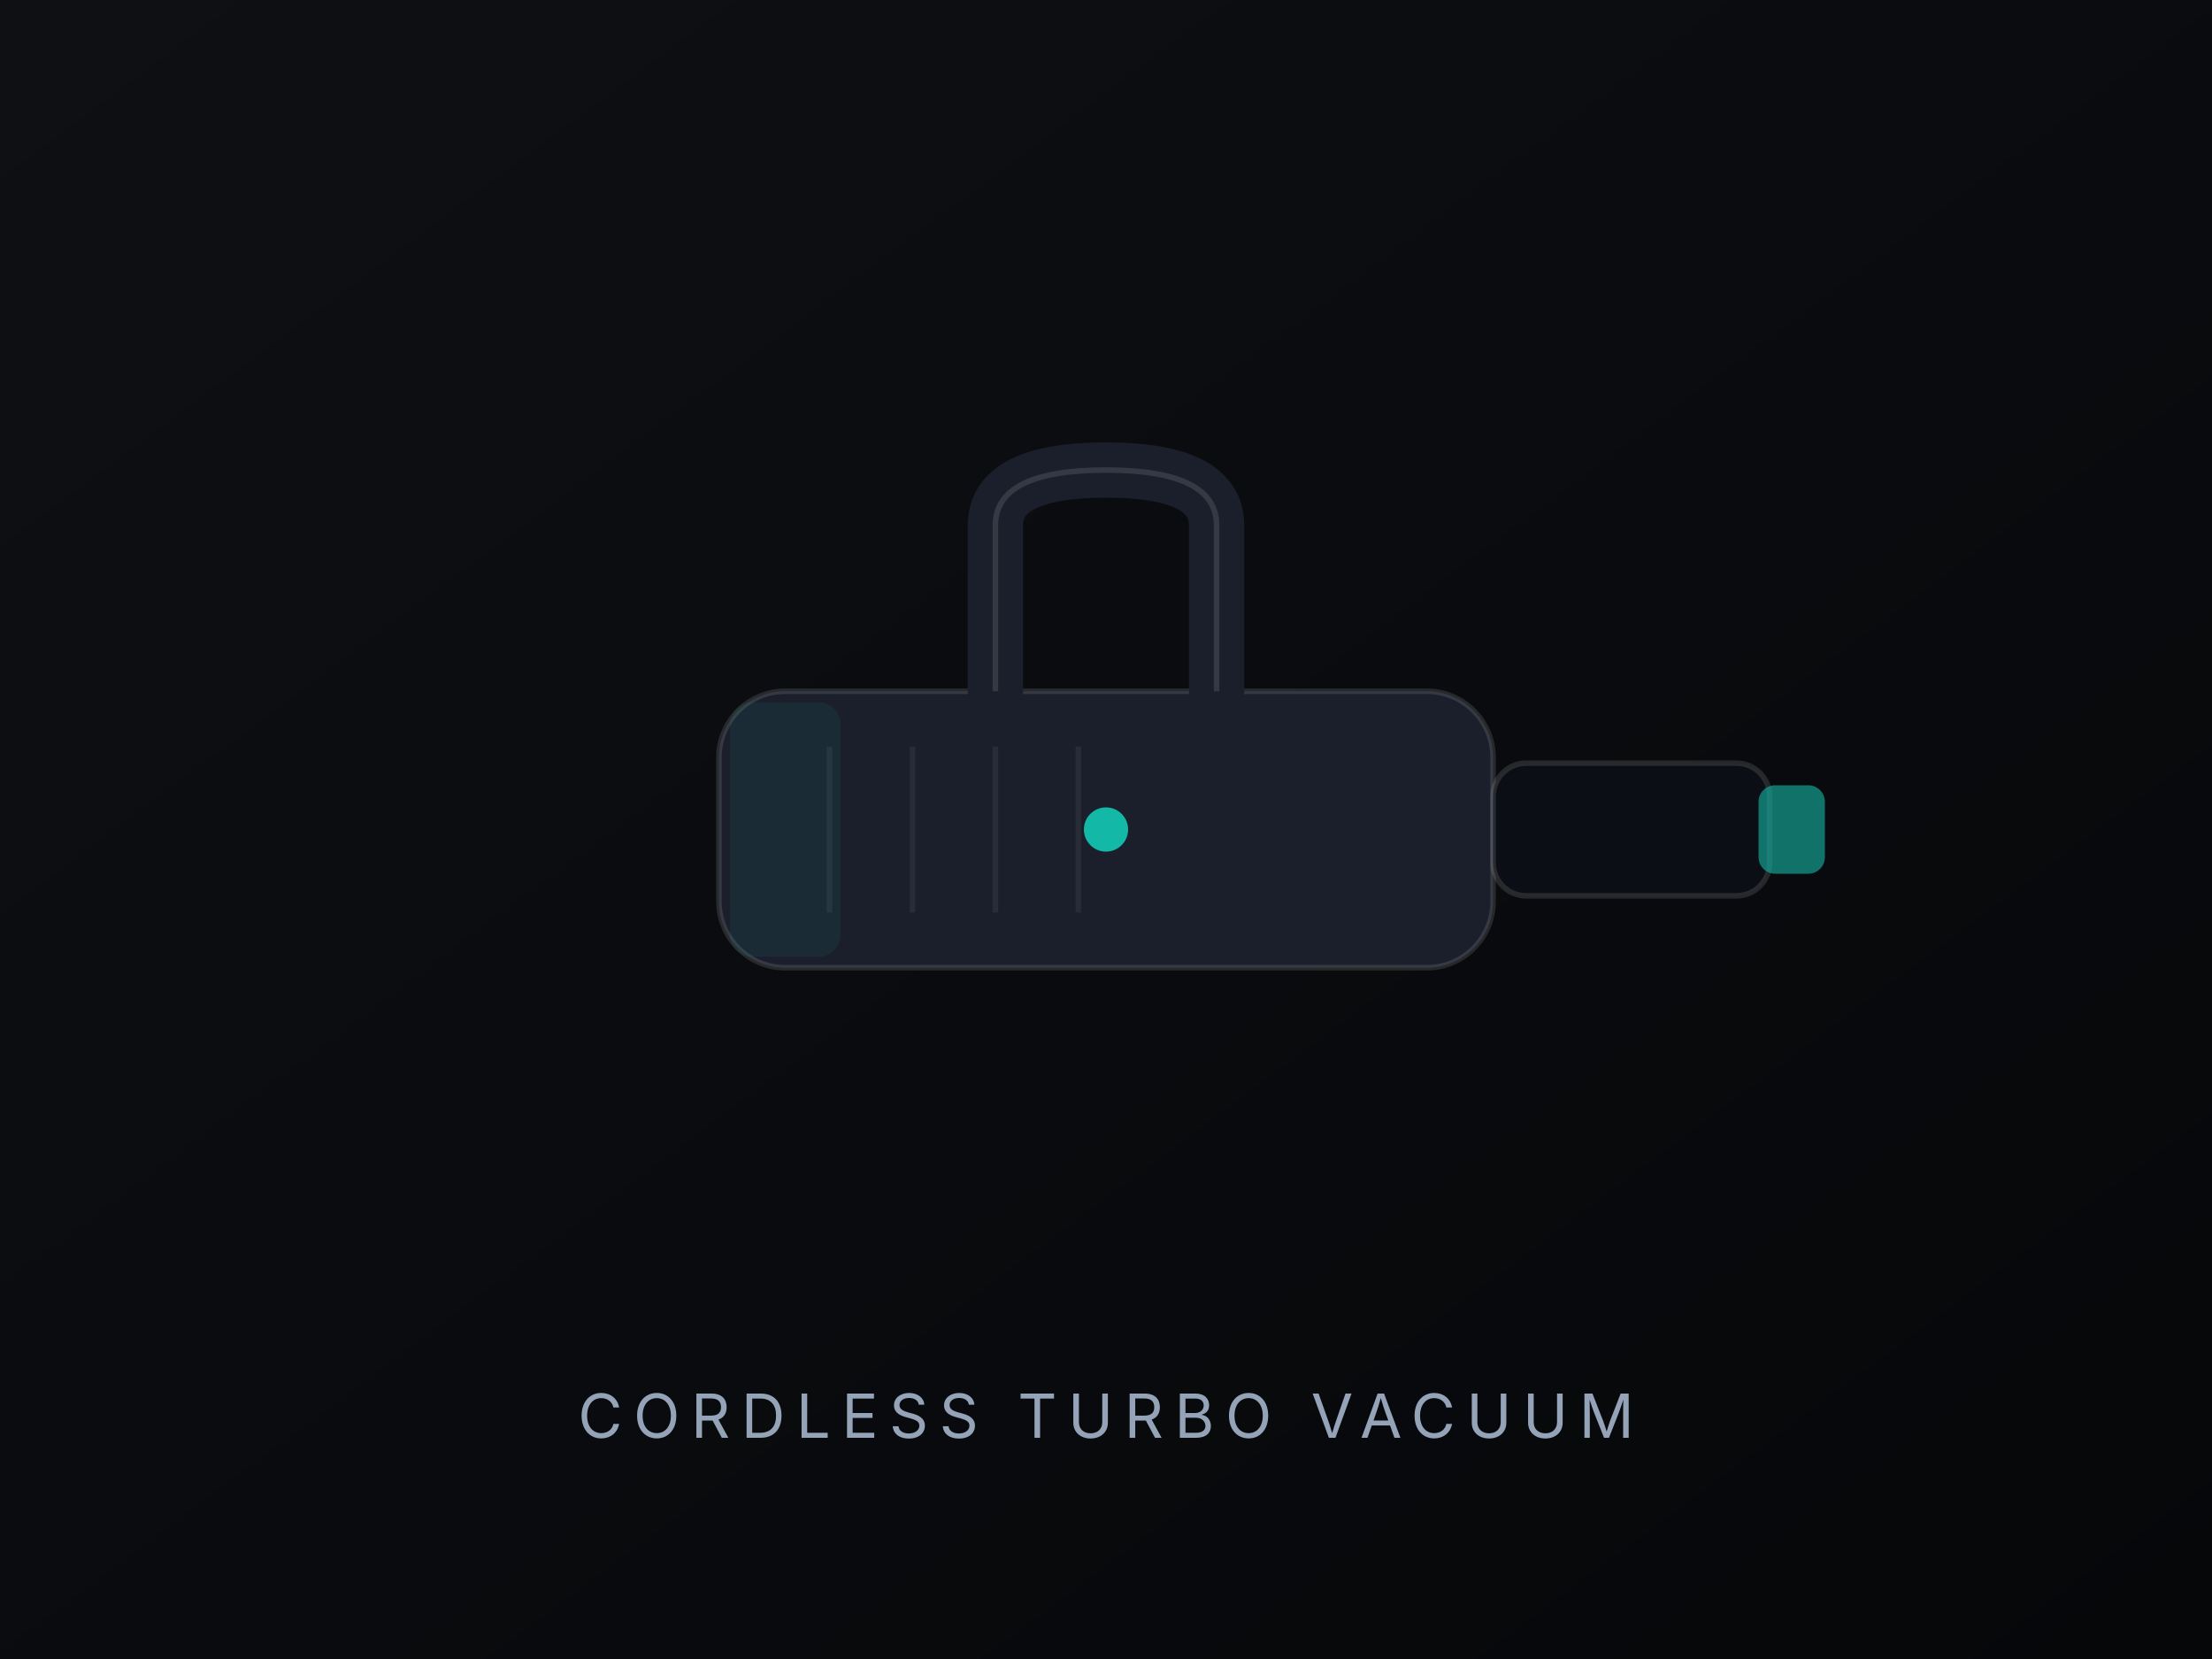
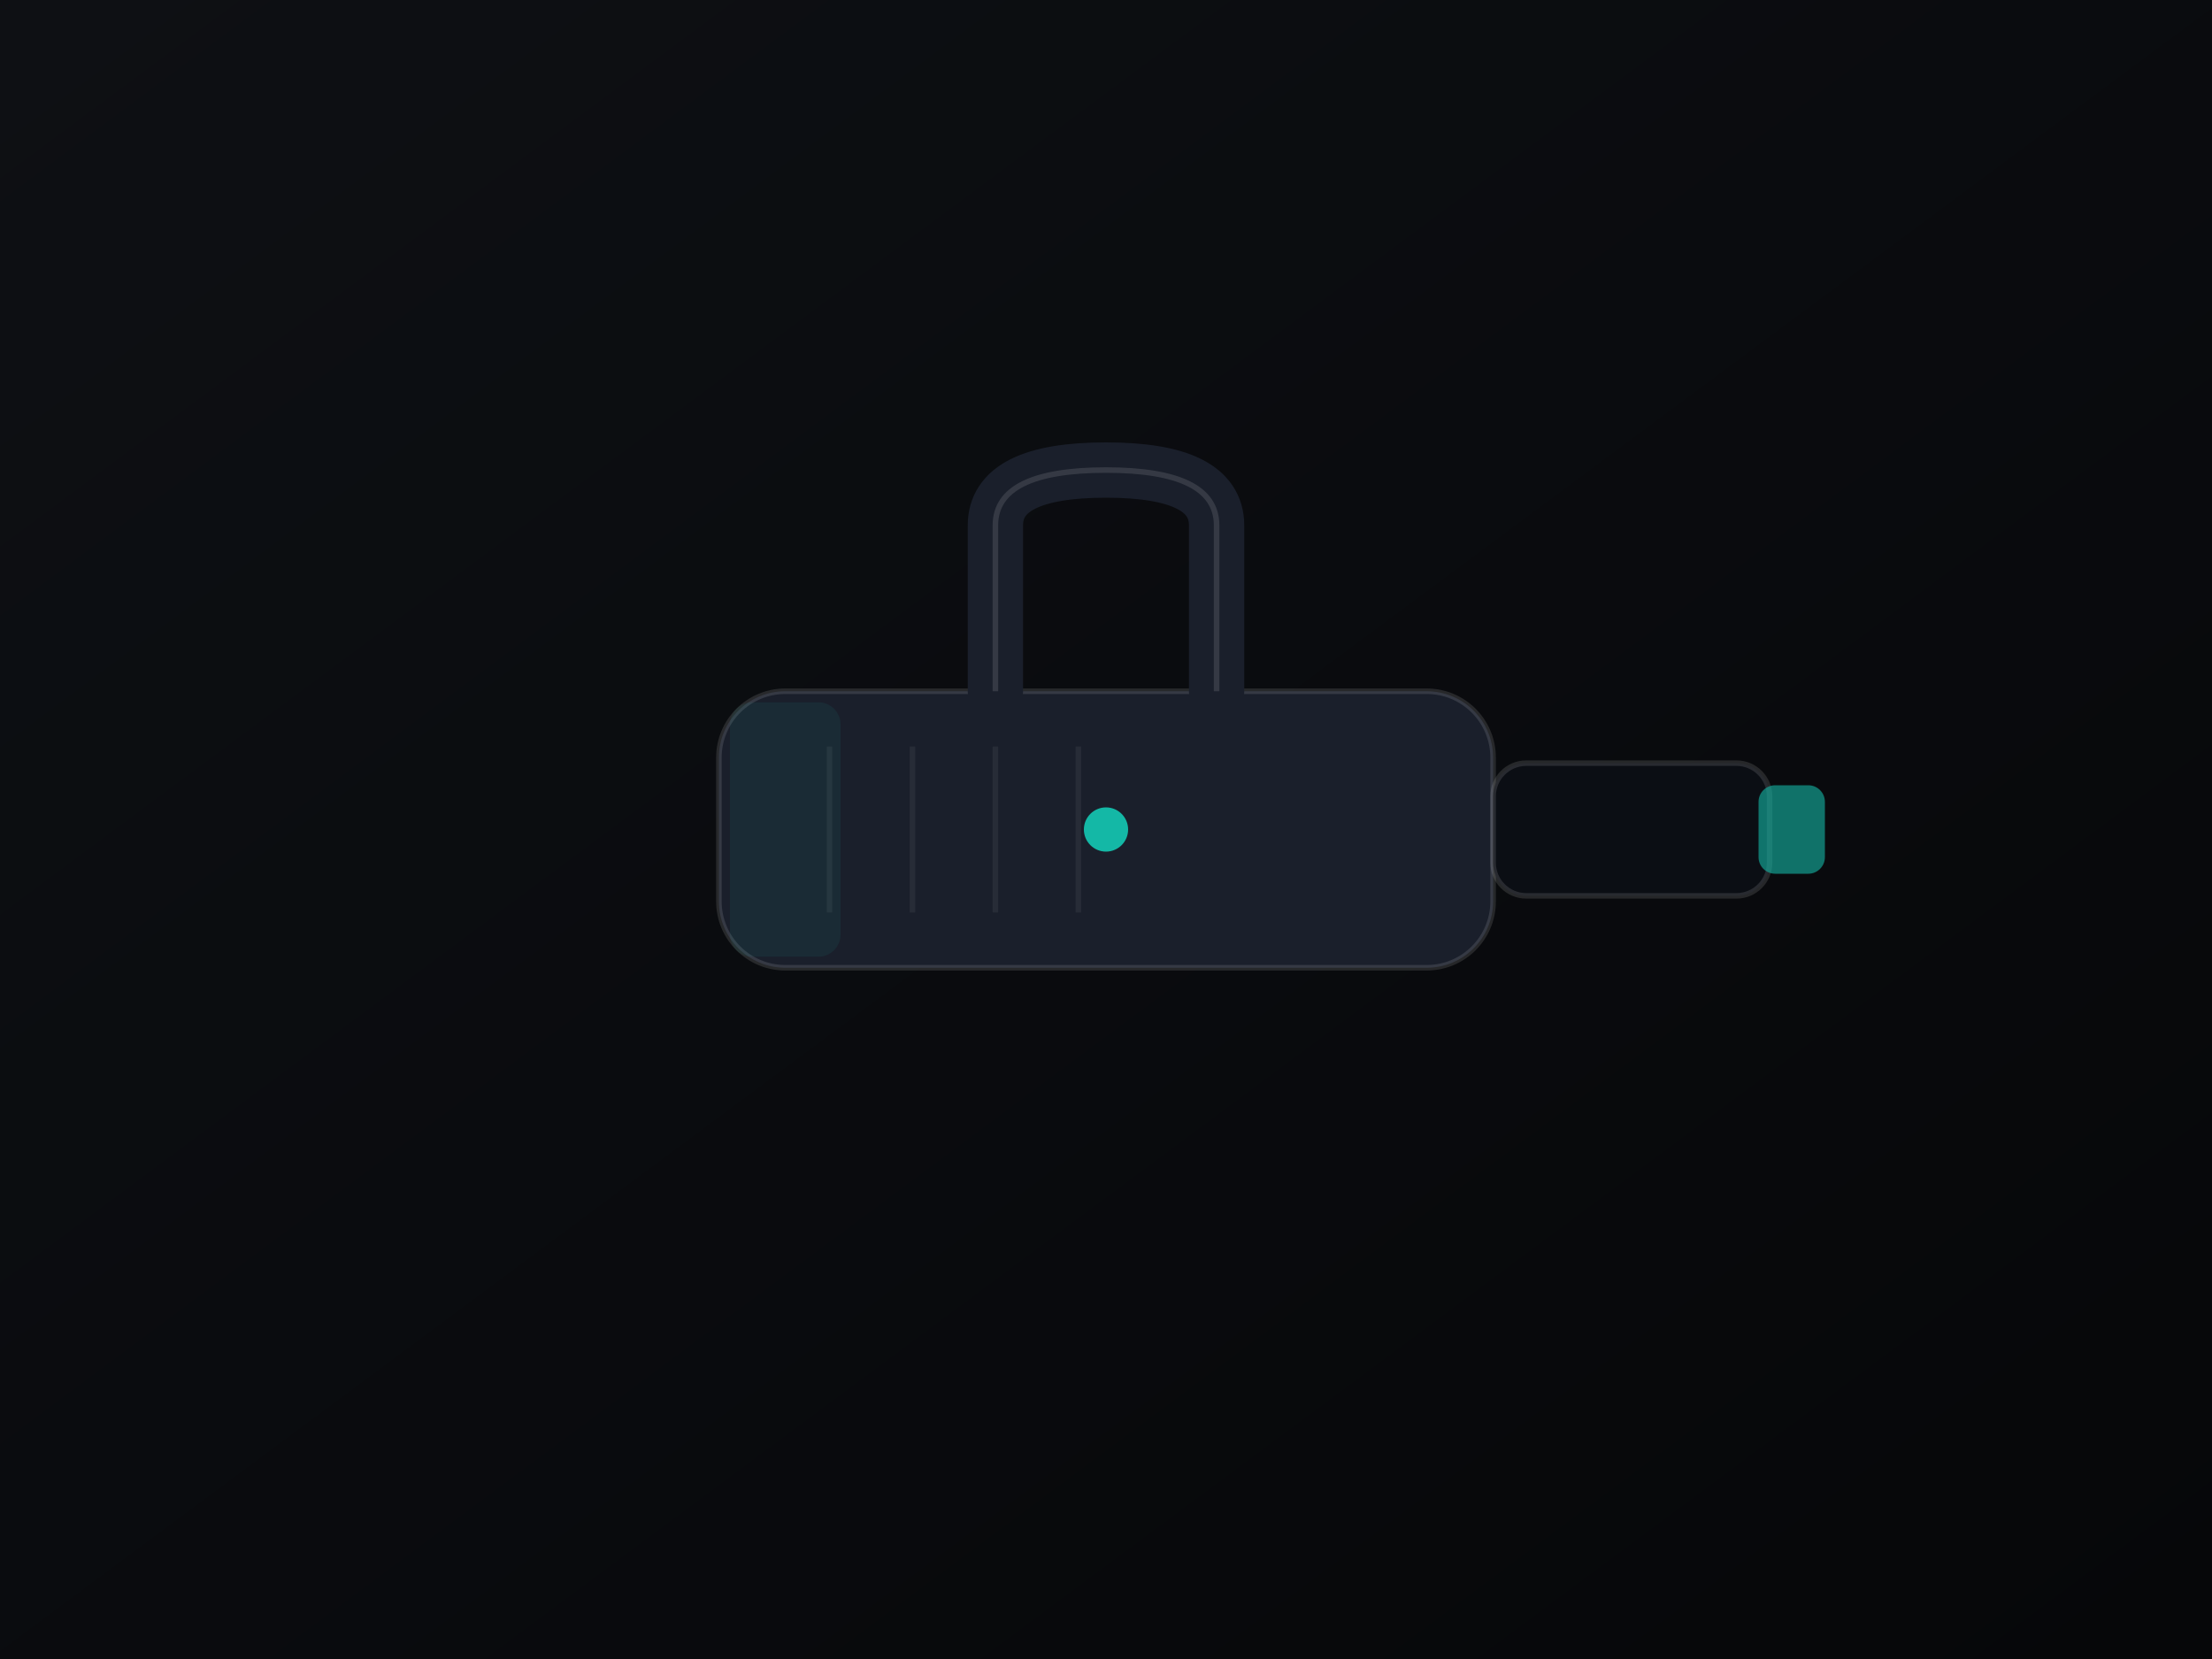
<svg xmlns="http://www.w3.org/2000/svg" viewBox="0 0 400 300" width="400" height="300">
  <defs>
    <linearGradient id="bg" x1="0" y1="0" x2="1" y2="1">
      <stop offset="0%" stop-color="#0E1014" />
      <stop offset="100%" stop-color="#060709" />
    </linearGradient>
  </defs>
  <rect width="400" height="300" fill="url(#bg)" />
  <g transform="translate(200,150)">
    <rect x="-70" y="-25" width="140" height="50" rx="12" fill="#1a1f2b" stroke="rgba(255,255,255,0.12)" />
    <path d="M-20 -25 L-20 -55 Q-20 -65 0 -65 Q20 -65 20 -55 L20 -25" fill="none" stroke="#1a1f2b" stroke-width="10" stroke-linecap="round" />
    <path d="M-20 -25 L-20 -55 Q-20 -65 0 -65 Q20 -65 20 -55 L20 -25" fill="none" stroke="rgba(255,255,255,0.12)" stroke-width="1" />
    <rect x="70" y="-12" width="50" height="24" rx="6" fill="#0b0e14" stroke="rgba(255,255,255,0.12)" />
    <rect x="118" y="-8" width="12" height="16" rx="3" fill="#14B8A6" opacity="0.6" />
    <g stroke="rgba(255,255,255,0.06)" stroke-width="1">
      <line x1="-50" y1="-15" x2="-50" y2="15" />
      <line x1="-35" y1="-15" x2="-35" y2="15" />
      <line x1="-20" y1="-15" x2="-20" y2="15" />
      <line x1="-5" y1="-15" x2="-5" y2="15" />
    </g>
    <circle cx="0" cy="0" r="4" fill="#14B8A6" />
    <rect x="-68" y="-23" width="20" height="46" rx="4" fill="#14B8A6" opacity="0.08" />
  </g>
-   <text x="200" y="260" text-anchor="middle" font-family="Inter, system-ui" font-size="11" fill="#94A3B8" letter-spacing="2">CORDLESS TURBO VACUUM</text>
</svg>
